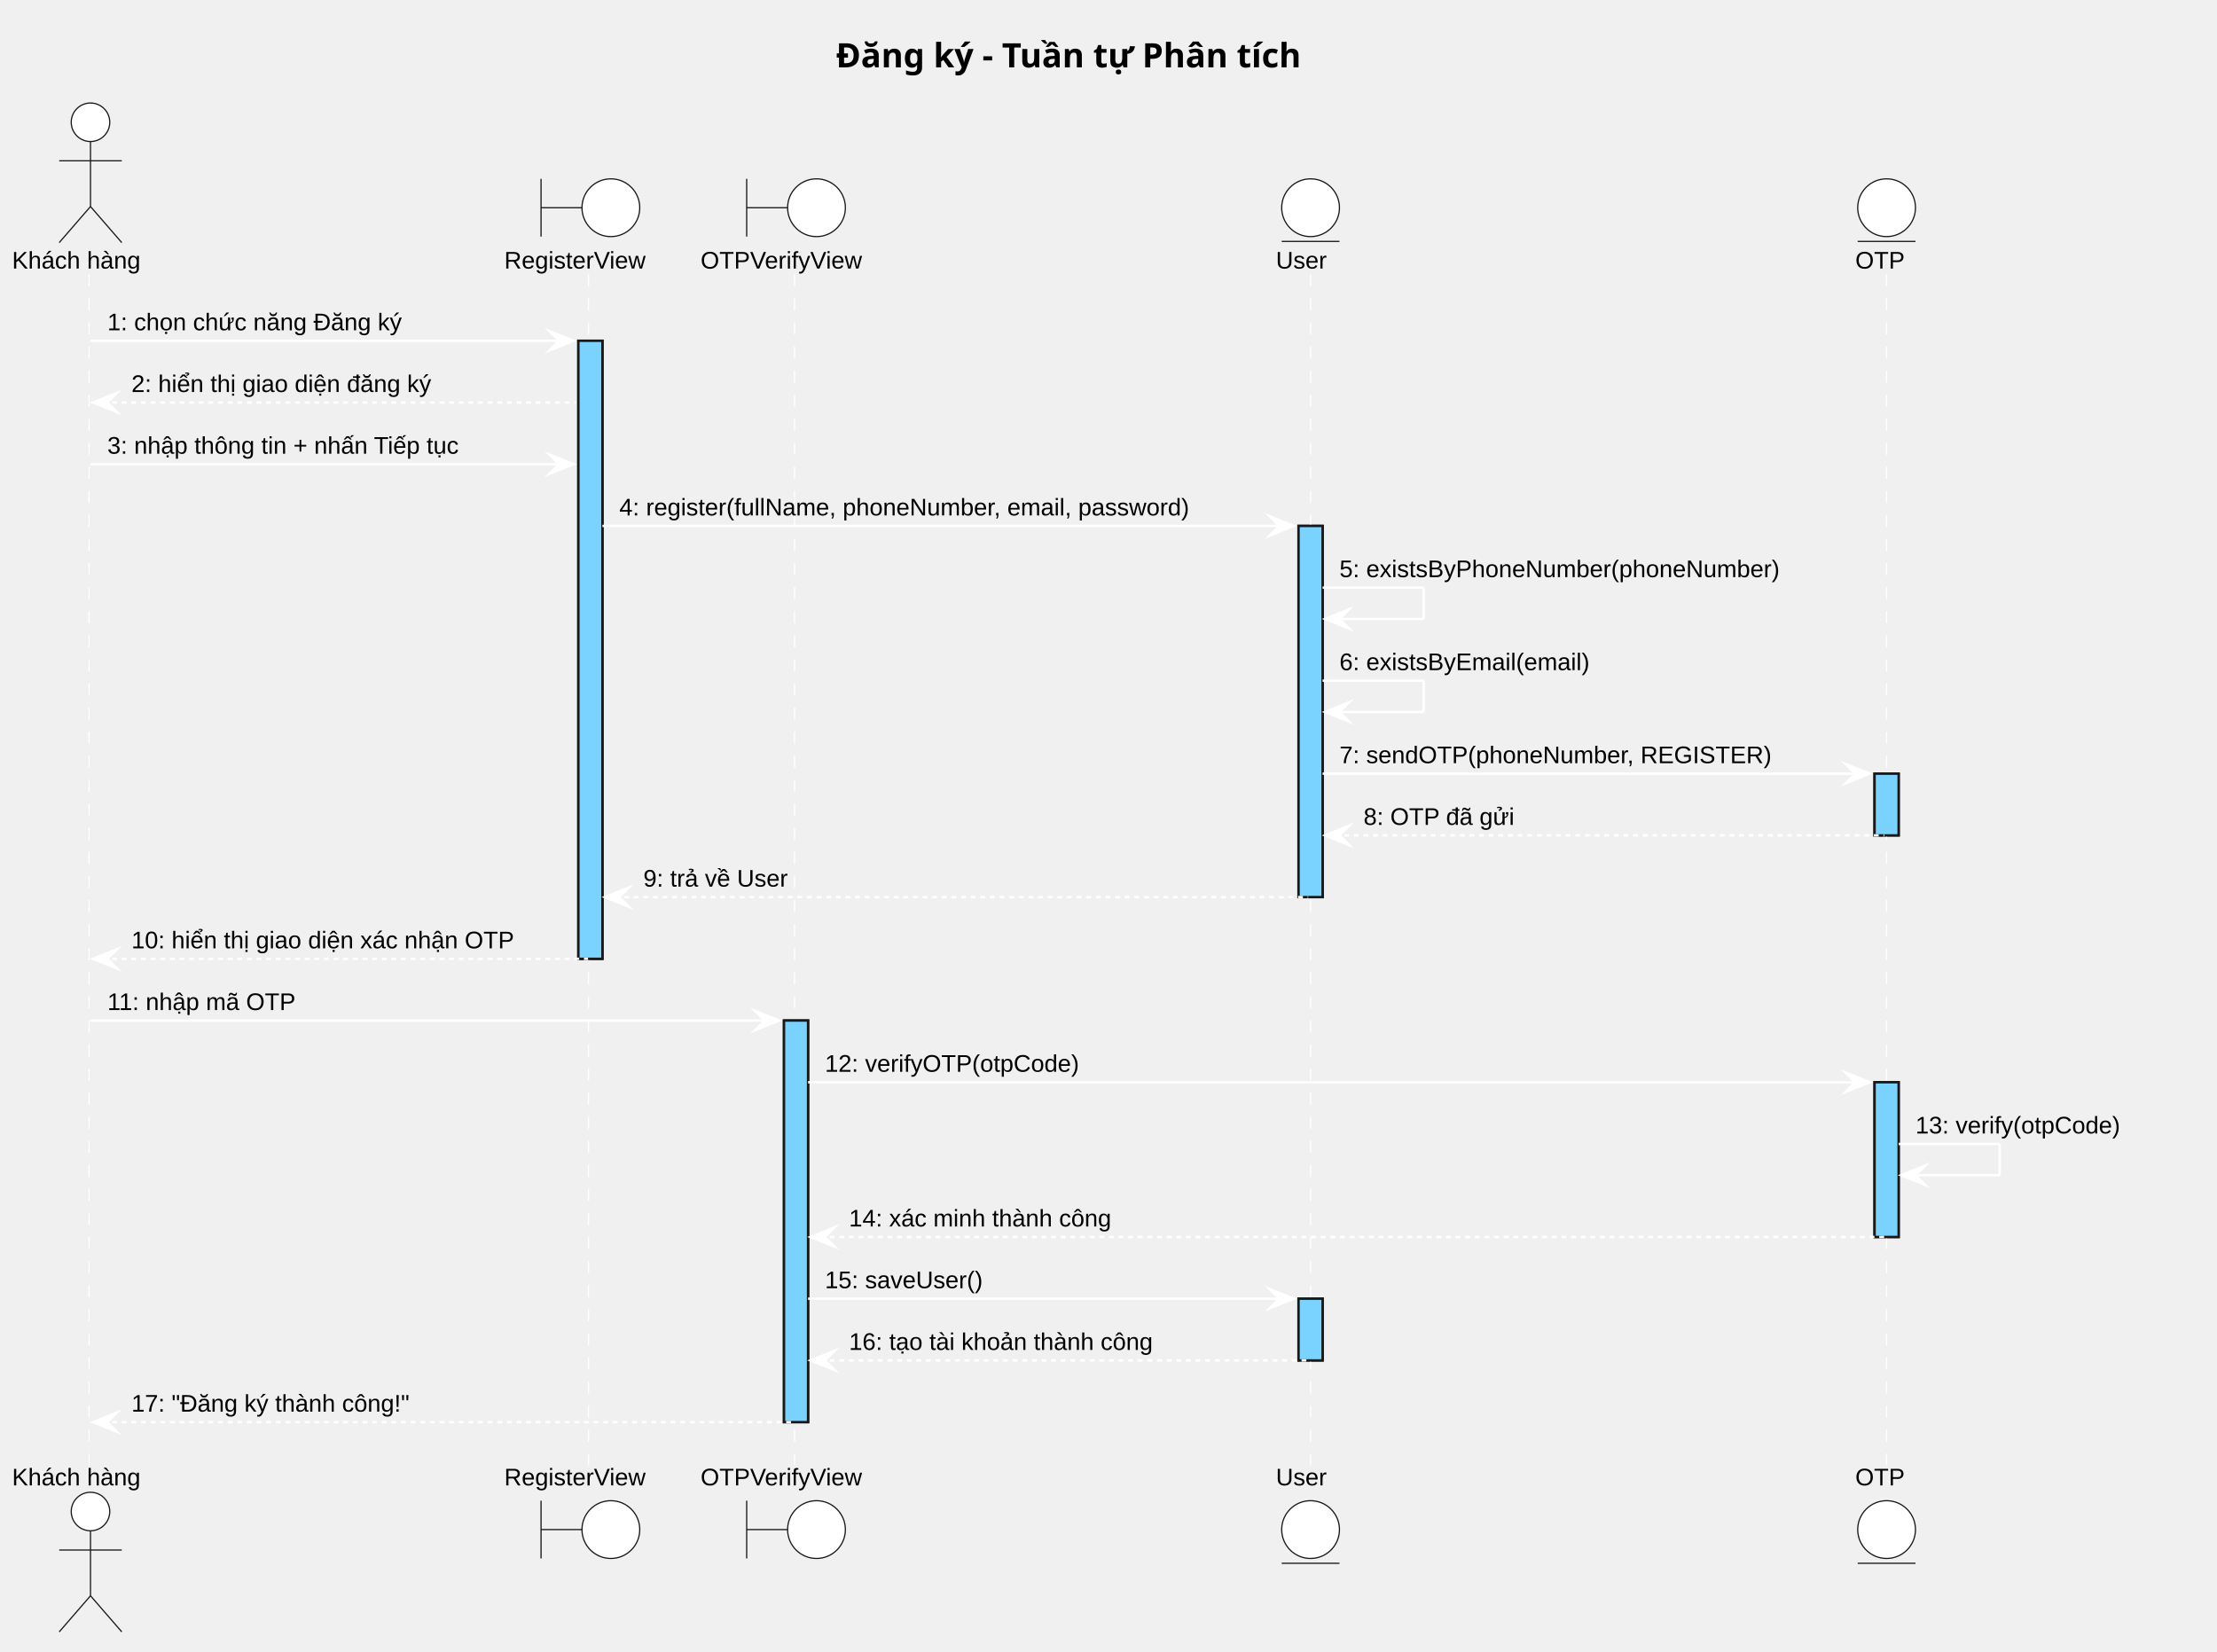
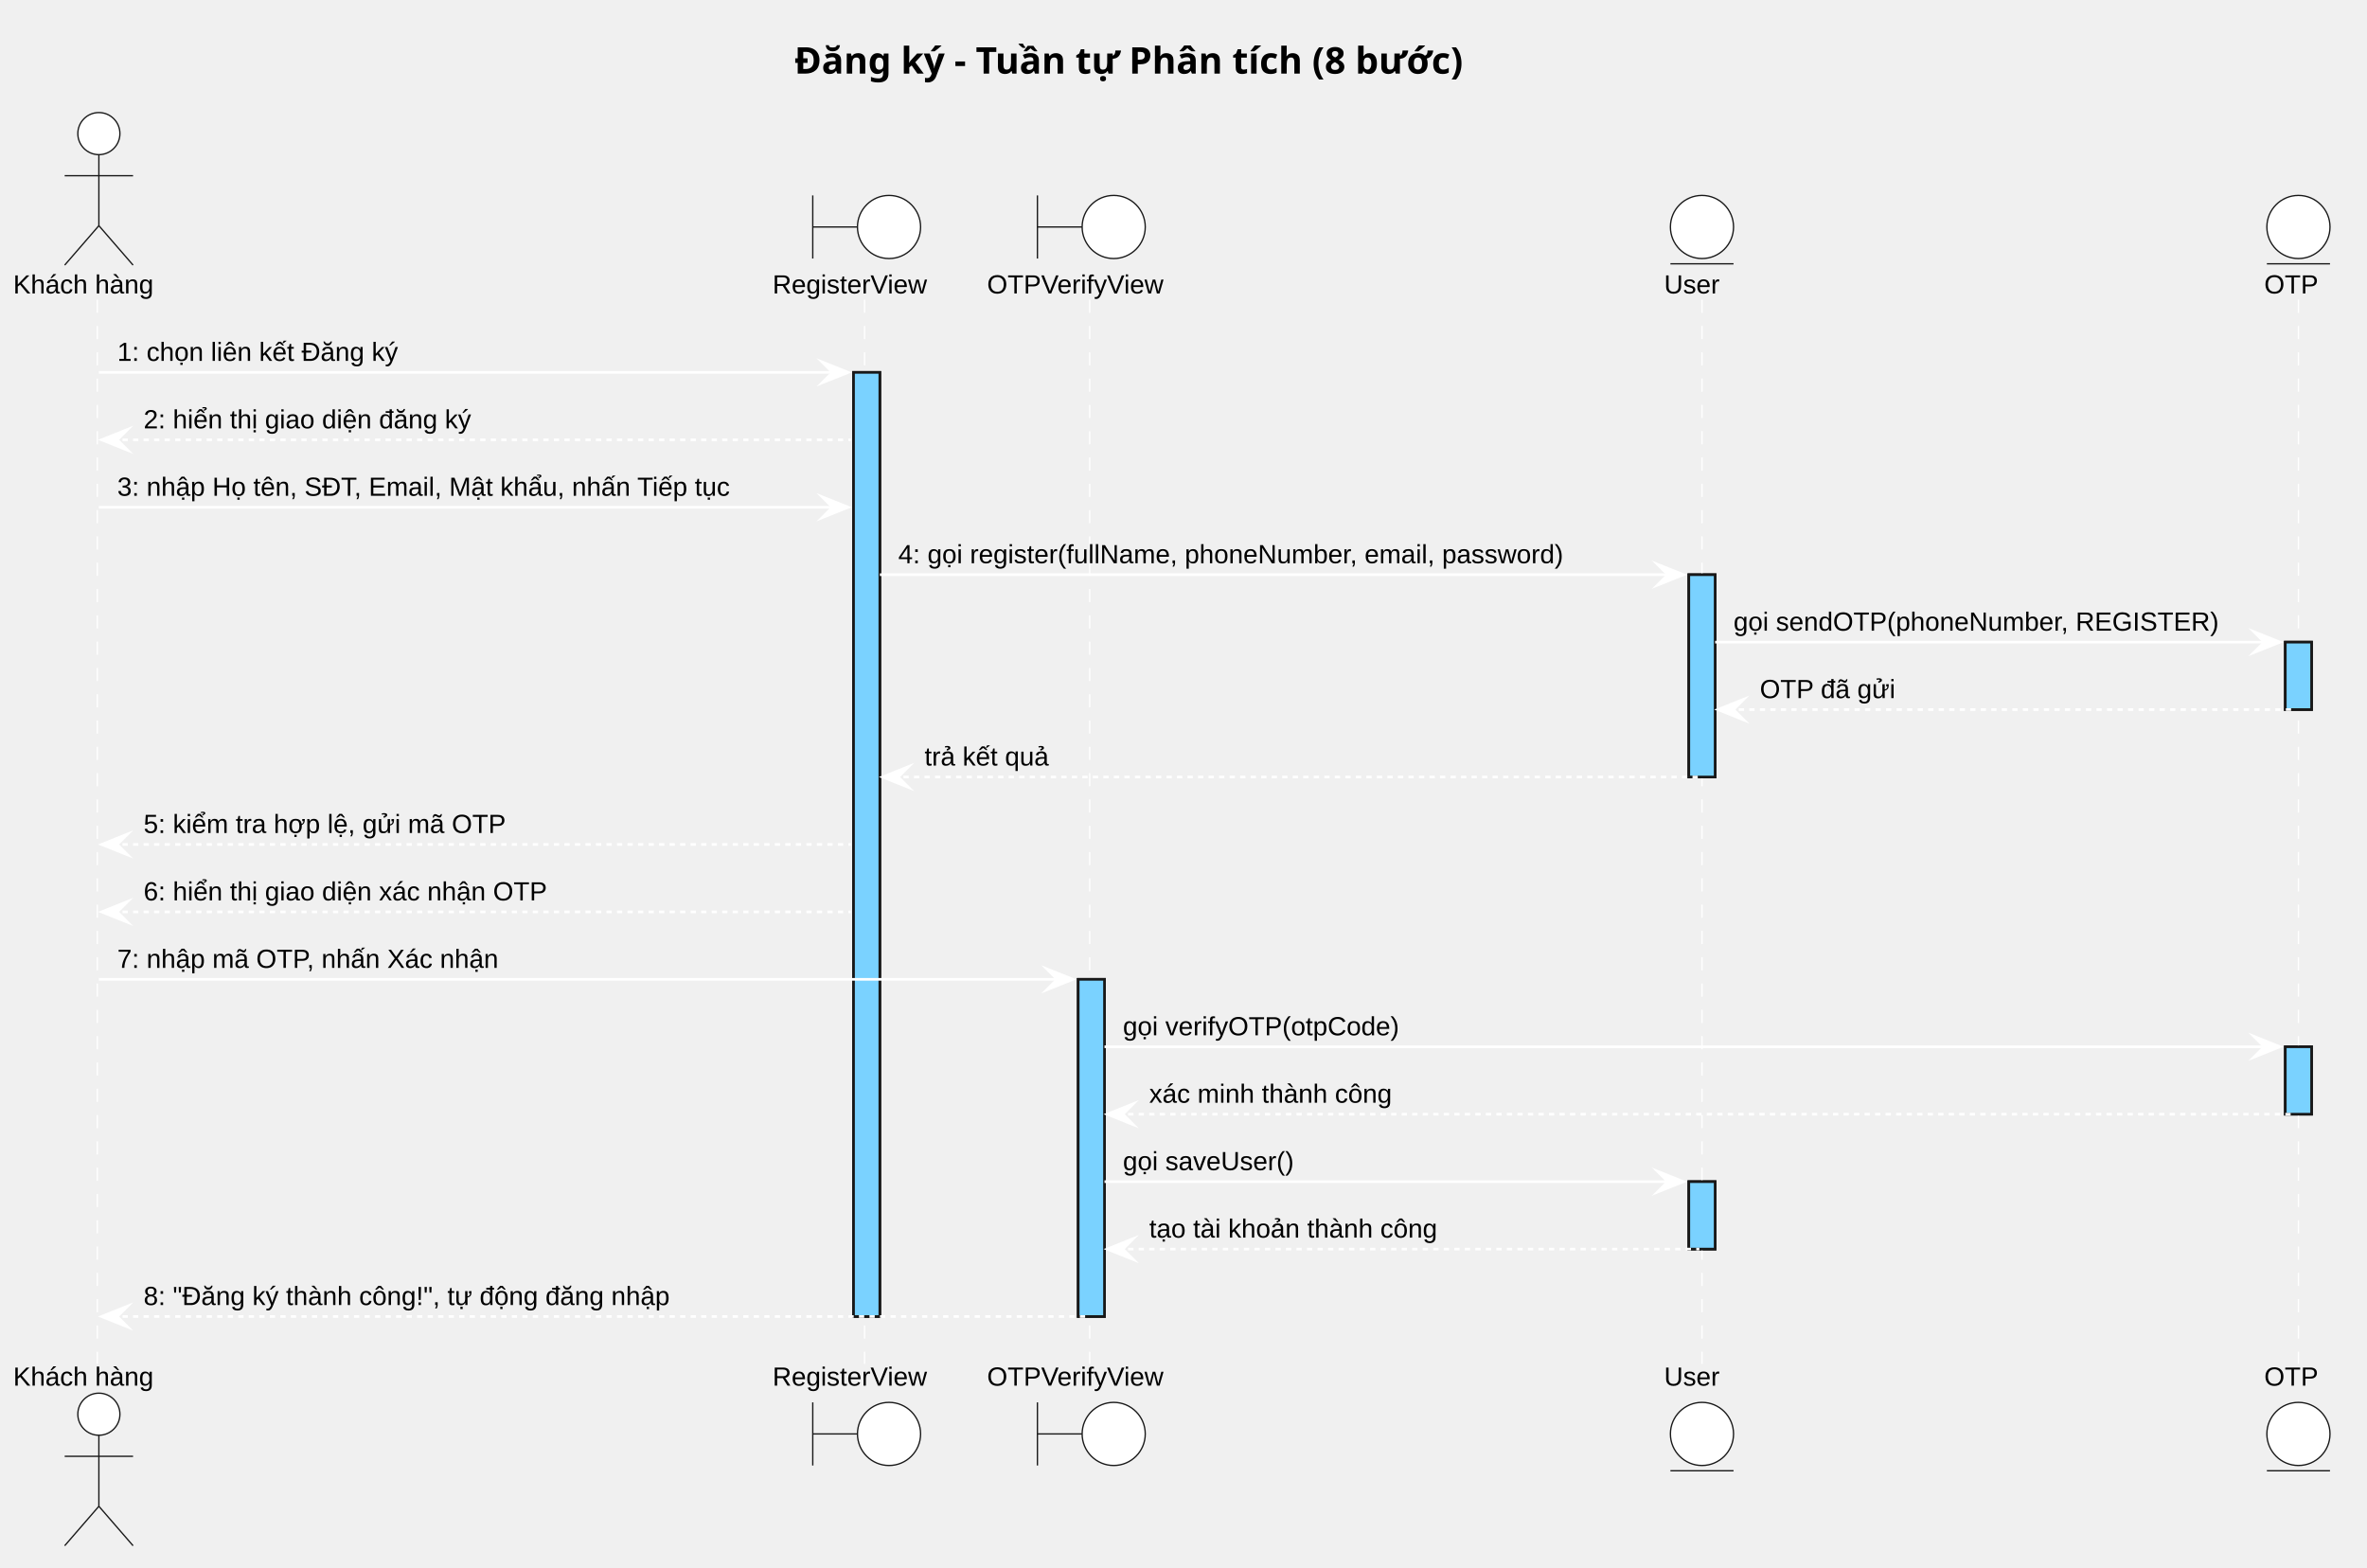
- <svg xmlns="http://www.w3.org/2000/svg" contentStyleType="text/css" data-diagram-type="SEQUENCE" height="686px" preserveAspectRatio="none" style="width:921px;height:686px;background:#FFFFFF;" version="1.1" viewBox="0 0 921 686" width="921px" zoomAndPan="magnify">
+ <svg xmlns="http://www.w3.org/2000/svg" contentStyleType="text/css" data-diagram-type="SEQUENCE" height="596px" preserveAspectRatio="none" style="width:900px;height:596px;background:#FFFFFF;" version="1.1" viewBox="0 0 900 596" width="900px" zoomAndPan="magnify">
  <defs />
  <g>
    <g class="title" data-source-line="22">
-       <text fill="#000000" font-family="sans-serif" font-size="14" font-weight="700" lengthAdjust="spacing" textLength="219.645" x="347.278" y="27.995">Đăng ký - Tuần tự Phân tích</text>
+       <text fill="#000000" font-family="sans-serif" font-size="14" font-weight="700" lengthAdjust="spacing" textLength="289.837" x="302.047" y="27.995">Đăng ký - Tuần tự Phân tích (8 bước)</text>
    </g>
    <g>
-       <rect fill="#7AD2FF" height="256.766" style="stroke:#181818;stroke-width:1;" width="10" x="240.267" y="141.578" />
+       <rect fill="#7AD2FF" height="358.969" style="stroke:#181818;stroke-width:1;" width="10" x="324.534" y="141.578" />
    </g>
    <g>
-       <rect fill="#7AD2FF" height="166.844" style="stroke:#181818;stroke-width:1;" width="10" x="325.693" y="423.984" />
+       <rect fill="#7AD2FF" height="128.203" style="stroke:#181818;stroke-width:1;" width="10" x="409.96" y="372.344" />
    </g>
    <g>
-       <rect fill="#7AD2FF" height="154.203" style="stroke:#181818;stroke-width:1;" width="10" x="539.447" y="218.5" />
+       <rect fill="#7AD2FF" height="76.922" style="stroke:#181818;stroke-width:1;" width="10" x="642.138" y="218.5" />
    </g>
    <g>
-       <rect fill="#7AD2FF" height="25.641" style="stroke:#181818;stroke-width:1;" width="10" x="539.447" y="539.547" />
+       <rect fill="#7AD2FF" height="25.641" style="stroke:#181818;stroke-width:1;" width="10" x="642.138" y="449.266" />
    </g>
    <g>
-       <rect fill="#7AD2FF" height="25.641" style="stroke:#181818;stroke-width:1;" width="10" x="778.74" y="321.422" />
+       <rect fill="#7AD2FF" height="25.641" style="stroke:#181818;stroke-width:1;" width="10" x="868.931" y="244.141" />
    </g>
    <g>
-       <rect fill="#7AD2FF" height="64.281" style="stroke:#181818;stroke-width:1;" width="10" x="778.74" y="449.625" />
+       <rect fill="#7AD2FF" height="25.641" style="stroke:#181818;stroke-width:1;" width="10" x="868.931" y="397.984" />
    </g>
-     <g class="participant-lifeline" data-entity-uid="part1" data-qualified-name="KH" data-source-line="24" id="part1-lifeline">
+     <g class="participant-lifeline" data-entity-uid="part1" data-qualified-name="Actor" data-source-line="24" id="part1-lifeline">
      <g>
-         <rect fill="#000000" fill-opacity="0" height="494.891" width="8" x="33.595" y="113.938" />
-         <line style="stroke:#FFFFFF;stroke-width:0.5;stroke-dasharray:5,5;" x1="37" x2="37" y1="113.938" y2="608.828" />
+         <rect fill="#000000" fill-opacity="0" height="404.609" width="8" x="33.595" y="113.938" />
+         <line style="stroke:#FFFFFF;stroke-width:0.5;stroke-dasharray:5,5;" x1="37" x2="37" y1="113.938" y2="518.547" />
      </g>
    </g>
    <g class="participant-lifeline" data-entity-uid="part2" data-qualified-name="B1" data-source-line="25" id="part2-lifeline">
      <g>
-         <rect fill="#000000" fill-opacity="0" height="494.891" width="8" x="241.267" y="113.938" />
-         <line style="stroke:#FFFFFF;stroke-width:0.5;stroke-dasharray:5,5;" x1="244.481" x2="244.481" y1="113.938" y2="608.828" />
+         <rect fill="#000000" fill-opacity="0" height="404.609" width="8" x="325.534" y="113.938" />
+         <line style="stroke:#FFFFFF;stroke-width:0.5;stroke-dasharray:5,5;" x1="328.748" x2="328.748" y1="113.938" y2="518.547" />
      </g>
    </g>
    <g class="participant-lifeline" data-entity-uid="part3" data-qualified-name="B2" data-source-line="26" id="part3-lifeline">
      <g>
-         <rect fill="#000000" fill-opacity="0" height="494.891" width="8" x="326.693" y="113.938" />
-         <line style="stroke:#FFFFFF;stroke-width:0.5;stroke-dasharray:5,5;" x1="330.052" x2="330.052" y1="113.938" y2="608.828" />
+         <rect fill="#000000" fill-opacity="0" height="404.609" width="8" x="410.96" y="113.938" />
+         <line style="stroke:#FFFFFF;stroke-width:0.5;stroke-dasharray:5,5;" x1="414.32" x2="414.32" y1="113.938" y2="518.547" />
      </g>
    </g>
    <g class="participant-lifeline" data-entity-uid="part4" data-qualified-name="E1" data-source-line="27" id="part4-lifeline">
      <g>
-         <rect fill="#000000" fill-opacity="0" height="494.891" width="8" x="540.447" y="113.938" />
-         <line style="stroke:#FFFFFF;stroke-width:0.5;stroke-dasharray:5,5;" x1="544.447" x2="544.447" y1="113.938" y2="608.828" />
+         <rect fill="#000000" fill-opacity="0" height="404.609" width="8" x="643.138" y="113.938" />
+         <line style="stroke:#FFFFFF;stroke-width:0.5;stroke-dasharray:5,5;" x1="647.138" x2="647.138" y1="113.938" y2="518.547" />
      </g>
    </g>
    <g class="participant-lifeline" data-entity-uid="part5" data-qualified-name="E2" data-source-line="28" id="part5-lifeline">
      <g>
-         <rect fill="#000000" fill-opacity="0" height="494.891" width="8" x="779.74" y="113.938" />
-         <line style="stroke:#FFFFFF;stroke-width:0.5;stroke-dasharray:5,5;" x1="783.74" x2="783.74" y1="113.938" y2="608.828" />
+         <rect fill="#000000" fill-opacity="0" height="404.609" width="8" x="869.931" y="113.938" />
+         <line style="stroke:#FFFFFF;stroke-width:0.5;stroke-dasharray:5,5;" x1="873.931" x2="873.931" y1="113.938" y2="518.547" />
      </g>
    </g>
-     <g class="participant participant-head" data-entity-uid="part1" data-qualified-name="KH" data-source-line="24" id="part1-head">
+     <g class="participant participant-head" data-entity-uid="part1" data-qualified-name="Actor" data-source-line="24" id="part1-head">
      <text fill="#000000" font-family="Arial" font-size="10" lengthAdjust="spacing" textLength="59.19" x="5" y="111.579">Khách hàng</text>
      <ellipse cx="37.595" cy="50.797" fill="#FFFFFF" rx="8" ry="8" style="stroke:#181818;stroke-width:0.5;" />
      <path d="M37.595,58.797 L37.595,85.797 M24.595,66.797 L50.595,66.797 M37.595,85.797 L24.595,100.797 M37.595,85.797 L50.595,100.797" fill="none" style="stroke:#181818;stroke-width:0.5;" />
    </g>
-     <g class="participant participant-tail" data-entity-uid="part1" data-qualified-name="KH" data-source-line="24" id="part1-tail">
-       <text fill="#000000" font-family="Arial" font-size="10" lengthAdjust="spacing" textLength="59.19" x="5" y="617.11">Khách hàng</text>
-       <ellipse cx="37.595" cy="627.969" fill="#FFFFFF" rx="8" ry="8" style="stroke:#181818;stroke-width:0.5;" />
-       <path d="M37.595,635.969 L37.595,662.969 M24.595,643.969 L50.595,643.969 M37.595,662.969 L24.595,677.969 M37.595,662.969 L50.595,677.969" fill="none" style="stroke:#181818;stroke-width:0.5;" />
+     <g class="participant participant-tail" data-entity-uid="part1" data-qualified-name="Actor" data-source-line="24" id="part1-tail">
+       <text fill="#000000" font-family="Arial" font-size="10" lengthAdjust="spacing" textLength="59.19" x="5" y="526.829">Khách hàng</text>
+       <ellipse cx="37.595" cy="537.688" fill="#FFFFFF" rx="8" ry="8" style="stroke:#181818;stroke-width:0.5;" />
+       <path d="M37.595,545.688 L37.595,572.688 M24.595,553.688 L50.595,553.688 M37.595,572.688 L24.595,587.688 M37.595,572.688 L50.595,587.688" fill="none" style="stroke:#181818;stroke-width:0.5;" />
    </g>
    <g class="participant participant-head" data-entity-uid="part2" data-qualified-name="B1" data-source-line="25" id="part2-head">
-       <text fill="#000000" font-family="Arial" font-size="10" lengthAdjust="spacing" textLength="65.571" x="209.481" y="111.579">RegisterView</text>
-       <path d="M224.767,74.297 L224.767,98.297 M224.767,86.297 L241.767,86.297" fill="none" style="stroke:#181818;stroke-width:0.5;" />
-       <ellipse cx="253.767" cy="86.297" fill="#FFFFFF" rx="12" ry="12" style="stroke:#181818;stroke-width:0.5;" />
+       <text fill="#000000" font-family="Arial" font-size="10" lengthAdjust="spacing" textLength="65.571" x="293.748" y="111.579">RegisterView</text>
+       <path d="M309.034,74.297 L309.034,98.297 M309.034,86.297 L326.034,86.297" fill="none" style="stroke:#181818;stroke-width:0.5;" />
+       <ellipse cx="338.034" cy="86.297" fill="#FFFFFF" rx="12" ry="12" style="stroke:#181818;stroke-width:0.5;" />
    </g>
    <g class="participant participant-tail" data-entity-uid="part2" data-qualified-name="B1" data-source-line="25" id="part2-tail">
-       <text fill="#000000" font-family="Arial" font-size="10" lengthAdjust="spacing" textLength="65.571" x="209.481" y="617.11">RegisterView</text>
-       <path d="M224.767,623.469 L224.767,647.469 M224.767,635.469 L241.767,635.469" fill="none" style="stroke:#181818;stroke-width:0.5;" />
-       <ellipse cx="253.767" cy="635.469" fill="#FFFFFF" rx="12" ry="12" style="stroke:#181818;stroke-width:0.5;" />
+       <text fill="#000000" font-family="Arial" font-size="10" lengthAdjust="spacing" textLength="65.571" x="293.748" y="526.829">RegisterView</text>
+       <path d="M309.034,533.188 L309.034,557.188 M309.034,545.188 L326.034,545.188" fill="none" style="stroke:#181818;stroke-width:0.5;" />
+       <ellipse cx="338.034" cy="545.188" fill="#FFFFFF" rx="12" ry="12" style="stroke:#181818;stroke-width:0.5;" />
    </g>
    <g class="participant participant-head" data-entity-uid="part3" data-qualified-name="B2" data-source-line="26" id="part3-head">
-       <text fill="#000000" font-family="Arial" font-size="10" lengthAdjust="spacing" textLength="73.281" x="291.052" y="111.579">OTPVerifyView</text>
-       <path d="M310.193,74.297 L310.193,98.297 M310.193,86.297 L327.193,86.297" fill="none" style="stroke:#181818;stroke-width:0.5;" />
-       <ellipse cx="339.193" cy="86.297" fill="#FFFFFF" rx="12" ry="12" style="stroke:#181818;stroke-width:0.5;" />
+       <text fill="#000000" font-family="Arial" font-size="10" lengthAdjust="spacing" textLength="73.281" x="375.32" y="111.579">OTPVerifyView</text>
+       <path d="M394.46,74.297 L394.46,98.297 M394.46,86.297 L411.46,86.297" fill="none" style="stroke:#181818;stroke-width:0.5;" />
+       <ellipse cx="423.46" cy="86.297" fill="#FFFFFF" rx="12" ry="12" style="stroke:#181818;stroke-width:0.5;" />
    </g>
    <g class="participant participant-tail" data-entity-uid="part3" data-qualified-name="B2" data-source-line="26" id="part3-tail">
-       <text fill="#000000" font-family="Arial" font-size="10" lengthAdjust="spacing" textLength="73.281" x="291.052" y="617.11">OTPVerifyView</text>
-       <path d="M310.193,623.469 L310.193,647.469 M310.193,635.469 L327.193,635.469" fill="none" style="stroke:#181818;stroke-width:0.5;" />
-       <ellipse cx="339.193" cy="635.469" fill="#FFFFFF" rx="12" ry="12" style="stroke:#181818;stroke-width:0.5;" />
+       <text fill="#000000" font-family="Arial" font-size="10" lengthAdjust="spacing" textLength="73.281" x="375.32" y="526.829">OTPVerifyView</text>
+       <path d="M394.46,533.188 L394.46,557.188 M394.46,545.188 L411.46,545.188" fill="none" style="stroke:#181818;stroke-width:0.5;" />
+       <ellipse cx="423.46" cy="545.188" fill="#FFFFFF" rx="12" ry="12" style="stroke:#181818;stroke-width:0.5;" />
    </g>
    <g class="participant participant-head" data-entity-uid="part4" data-qualified-name="E1" data-source-line="27" id="part4-head">
-       <text fill="#000000" font-family="Arial" font-size="10" lengthAdjust="spacing" textLength="22.793" x="530.051" y="111.579">User</text>
-       <ellipse cx="544.447" cy="86.297" fill="#FFFFFF" rx="12" ry="12" style="stroke:#181818;stroke-width:0.5;" />
-       <line style="stroke:#181818;stroke-width:0.5;" x1="532.447" x2="556.447" y1="100.297" y2="100.297" />
+       <text fill="#000000" font-family="Arial" font-size="10" lengthAdjust="spacing" textLength="22.793" x="632.741" y="111.579">User</text>
+       <ellipse cx="647.138" cy="86.297" fill="#FFFFFF" rx="12" ry="12" style="stroke:#181818;stroke-width:0.5;" />
+       <line style="stroke:#181818;stroke-width:0.5;" x1="635.138" x2="659.138" y1="100.297" y2="100.297" />
    </g>
    <g class="participant participant-tail" data-entity-uid="part4" data-qualified-name="E1" data-source-line="27" id="part4-tail">
-       <text fill="#000000" font-family="Arial" font-size="10" lengthAdjust="spacing" textLength="22.793" x="530.051" y="617.11">User</text>
-       <ellipse cx="544.447" cy="635.469" fill="#FFFFFF" rx="12" ry="12" style="stroke:#181818;stroke-width:0.5;" />
-       <line style="stroke:#181818;stroke-width:0.5;" x1="532.447" x2="556.447" y1="649.469" y2="649.469" />
+       <text fill="#000000" font-family="Arial" font-size="10" lengthAdjust="spacing" textLength="22.793" x="632.741" y="526.829">User</text>
+       <ellipse cx="647.138" cy="545.188" fill="#FFFFFF" rx="12" ry="12" style="stroke:#181818;stroke-width:0.5;" />
+       <line style="stroke:#181818;stroke-width:0.5;" x1="635.138" x2="659.138" y1="559.188" y2="559.188" />
    </g>
    <g class="participant participant-head" data-entity-uid="part5" data-qualified-name="E2" data-source-line="28" id="part5-head">
-       <text fill="#000000" font-family="Arial" font-size="10" lengthAdjust="spacing" textLength="20.01" x="770.735" y="111.579">OTP</text>
-       <ellipse cx="783.74" cy="86.297" fill="#FFFFFF" rx="12" ry="12" style="stroke:#181818;stroke-width:0.5;" />
-       <line style="stroke:#181818;stroke-width:0.5;" x1="771.74" x2="795.74" y1="100.297" y2="100.297" />
+       <text fill="#000000" font-family="Arial" font-size="10" lengthAdjust="spacing" textLength="20.01" x="860.926" y="111.579">OTP</text>
+       <ellipse cx="873.931" cy="86.297" fill="#FFFFFF" rx="12" ry="12" style="stroke:#181818;stroke-width:0.5;" />
+       <line style="stroke:#181818;stroke-width:0.5;" x1="861.931" x2="885.931" y1="100.297" y2="100.297" />
    </g>
    <g class="participant participant-tail" data-entity-uid="part5" data-qualified-name="E2" data-source-line="28" id="part5-tail">
-       <text fill="#000000" font-family="Arial" font-size="10" lengthAdjust="spacing" textLength="20.01" x="770.735" y="617.11">OTP</text>
-       <ellipse cx="783.74" cy="635.469" fill="#FFFFFF" rx="12" ry="12" style="stroke:#181818;stroke-width:0.5;" />
-       <line style="stroke:#181818;stroke-width:0.5;" x1="771.74" x2="795.74" y1="649.469" y2="649.469" />
+       <text fill="#000000" font-family="Arial" font-size="10" lengthAdjust="spacing" textLength="20.01" x="860.926" y="526.829">OTP</text>
+       <ellipse cx="873.931" cy="545.188" fill="#FFFFFF" rx="12" ry="12" style="stroke:#181818;stroke-width:0.5;" />
+       <line style="stroke:#181818;stroke-width:0.5;" x1="861.931" x2="885.931" y1="559.188" y2="559.188" />
    </g>
    <g>
-       <rect fill="#7AD2FF" height="256.766" style="stroke:#181818;stroke-width:1;" width="10" x="240.267" y="141.578" />
+       <rect fill="#7AD2FF" height="358.969" style="stroke:#181818;stroke-width:1;" width="10" x="324.534" y="141.578" />
    </g>
    <g>
-       <rect fill="#7AD2FF" height="166.844" style="stroke:#181818;stroke-width:1;" width="10" x="325.693" y="423.984" />
+       <rect fill="#7AD2FF" height="128.203" style="stroke:#181818;stroke-width:1;" width="10" x="409.96" y="372.344" />
    </g>
    <g>
-       <rect fill="#7AD2FF" height="154.203" style="stroke:#181818;stroke-width:1;" width="10" x="539.447" y="218.5" />
+       <rect fill="#7AD2FF" height="76.922" style="stroke:#181818;stroke-width:1;" width="10" x="642.138" y="218.5" />
    </g>
    <g>
-       <rect fill="#7AD2FF" height="25.641" style="stroke:#181818;stroke-width:1;" width="10" x="539.447" y="539.547" />
+       <rect fill="#7AD2FF" height="25.641" style="stroke:#181818;stroke-width:1;" width="10" x="642.138" y="449.266" />
    </g>
    <g>
-       <rect fill="#7AD2FF" height="25.641" style="stroke:#181818;stroke-width:1;" width="10" x="778.74" y="321.422" />
+       <rect fill="#7AD2FF" height="25.641" style="stroke:#181818;stroke-width:1;" width="10" x="868.931" y="244.141" />
    </g>
    <g>
-       <rect fill="#7AD2FF" height="64.281" style="stroke:#181818;stroke-width:1;" width="10" x="778.74" y="449.625" />
+       <rect fill="#7AD2FF" height="25.641" style="stroke:#181818;stroke-width:1;" width="10" x="868.931" y="397.984" />
    </g>
    <g class="message" data-entity-1="part1" data-entity-2="part2" data-source-line="30" id="msg1">
-       <polygon fill="#FFFFFF" points="228.267,137.578,238.267,141.578,228.267,145.578,232.267,141.578" style="stroke:#FFFFFF;stroke-width:1;stroke-linejoin:miter;stroke-miterlimit:10;" />
-       <line style="stroke:#FFFFFF;stroke-width:1;" x1="37.595" x2="234.267" y1="141.578" y2="141.578" />
-       <text fill="#000000" font-family="Arial" font-size="10" lengthAdjust="spacing" textLength="137.012" x="44.595" y="137.22">1: chọn chức năng Đăng ký</text>
+       <polygon fill="#FFFFFF" points="312.534,137.578,322.534,141.578,312.534,145.578,316.534,141.578" style="stroke:#FFFFFF;stroke-width:1;stroke-linejoin:miter;stroke-miterlimit:10;" />
+       <line style="stroke:#FFFFFF;stroke-width:1;" x1="37.595" x2="318.534" y1="141.578" y2="141.578" />
+       <text fill="#000000" font-family="Arial" font-size="10" lengthAdjust="spacing" textLength="122.1" x="44.595" y="137.22">1: chọn liên kết Đăng ký</text>
    </g>
    <g class="message" data-entity-1="part2" data-entity-2="part1" data-source-line="32" id="msg2">
      <polygon fill="#FFFFFF" points="48.595,163.219,38.595,167.219,48.595,171.219,44.595,167.219" style="stroke:#FFFFFF;stroke-width:1;stroke-linejoin:miter;stroke-miterlimit:10;" />
-       <line style="stroke:#FFFFFF;stroke-width:1;stroke-dasharray:2,2;" x1="42.595" x2="239.267" y1="167.219" y2="167.219" />
+       <line style="stroke:#FFFFFF;stroke-width:1;stroke-dasharray:2,2;" x1="42.595" x2="323.534" y1="167.219" y2="167.219" />
      <text fill="#000000" font-family="Arial" font-size="10" lengthAdjust="spacing" textLength="143.306" x="54.595" y="162.86">2: hiển thị giao diện đăng ký</text>
    </g>
    <g class="message" data-entity-1="part1" data-entity-2="part2" data-source-line="33" id="msg3">
-       <polygon fill="#FFFFFF" points="228.267,188.859,238.267,192.859,228.267,196.859,232.267,192.859" style="stroke:#FFFFFF;stroke-width:1;stroke-linejoin:miter;stroke-miterlimit:10;" />
-       <line style="stroke:#FFFFFF;stroke-width:1;" x1="37.595" x2="234.267" y1="192.859" y2="192.859" />
-       <text fill="#000000" font-family="Arial" font-size="10" lengthAdjust="spacing" textLength="169.898" x="44.595" y="188.501">3: nhập thông tin + nhấn Tiếp tục</text>
+       <polygon fill="#FFFFFF" points="312.534,188.859,322.534,192.859,312.534,196.859,316.534,192.859" style="stroke:#FFFFFF;stroke-width:1;stroke-linejoin:miter;stroke-miterlimit:10;" />
+       <line style="stroke:#FFFFFF;stroke-width:1;" x1="37.595" x2="318.534" y1="192.859" y2="192.859" />
+       <text fill="#000000" font-family="Arial" font-size="10" lengthAdjust="spacing" textLength="262.94" x="44.595" y="188.501">3: nhập Họ tên, SĐT, Email, Mật khẩu, nhấn Tiếp tục</text>
    </g>
    <g class="message" data-entity-1="part2" data-entity-2="part4" data-source-line="34" id="msg4">
-       <polygon fill="#FFFFFF" points="527.447,214.5,537.447,218.5,527.447,222.5,531.447,218.5" style="stroke:#FFFFFF;stroke-width:1;stroke-linejoin:miter;stroke-miterlimit:10;" />
-       <line style="stroke:#FFFFFF;stroke-width:1;" x1="250.267" x2="533.447" y1="218.5" y2="218.5" />
-       <text fill="#000000" font-family="Arial" font-size="10" lengthAdjust="spacing" textLength="270.181" x="257.267" y="214.142">4: register(fullName, phoneNumber, email, password)</text>
+       <polygon fill="#FFFFFF" points="630.138,214.5,640.138,218.5,630.138,222.5,634.138,218.5" style="stroke:#FFFFFF;stroke-width:1;stroke-linejoin:miter;stroke-miterlimit:10;" />
+       <line style="stroke:#FFFFFF;stroke-width:1;" x1="334.534" x2="636.138" y1="218.5" y2="218.5" />
+       <text fill="#000000" font-family="Arial" font-size="10" lengthAdjust="spacing" textLength="288.603" x="341.534" y="214.142">4: gọi register(fullName, phoneNumber, email, password)</text>
    </g>
-     <g class="message" data-entity-1="part4" data-entity-2="part4" data-source-line="36" id="msg5">
-       <line style="stroke:#FFFFFF;stroke-width:1;" x1="549.447" x2="591.447" y1="244.141" y2="244.141" />
-       <line style="stroke:#FFFFFF;stroke-width:1;" x1="591.447" x2="591.447" y1="244.141" y2="257.141" />
-       <line style="stroke:#FFFFFF;stroke-width:1;" x1="550.447" x2="591.447" y1="257.141" y2="257.141" />
-       <polygon fill="#FFFFFF" points="560.447,253.141,550.447,257.141,560.447,261.141,556.447,257.141" style="stroke:#FFFFFF;stroke-width:1;stroke-linejoin:miter;stroke-miterlimit:10;" />
-       <text fill="#000000" font-family="Arial" font-size="10" lengthAdjust="spacing" textLength="205.293" x="556.447" y="239.782">5: existsByPhoneNumber(phoneNumber)</text>
+     <g class="message" data-entity-1="part4" data-entity-2="part5" data-source-line="36" id="msg5">
+       <polygon fill="#FFFFFF" points="856.931,240.141,866.931,244.141,856.931,248.141,860.931,244.141" style="stroke:#FFFFFF;stroke-width:1;stroke-linejoin:miter;stroke-miterlimit:10;" />
+       <line style="stroke:#FFFFFF;stroke-width:1;" x1="652.138" x2="862.931" y1="244.141" y2="244.141" />
+       <text fill="#000000" font-family="Arial" font-size="10" lengthAdjust="spacing" textLength="197.793" x="659.138" y="239.782">gọi sendOTP(phoneNumber, REGISTER)</text>
    </g>
-     <g class="message" data-entity-1="part4" data-entity-2="part4" data-source-line="37" id="msg6">
-       <line style="stroke:#FFFFFF;stroke-width:1;" x1="549.447" x2="591.447" y1="282.781" y2="282.781" />
-       <line style="stroke:#FFFFFF;stroke-width:1;" x1="591.447" x2="591.447" y1="282.781" y2="295.781" />
-       <line style="stroke:#FFFFFF;stroke-width:1;" x1="550.447" x2="591.447" y1="295.781" y2="295.781" />
-       <polygon fill="#FFFFFF" points="560.447,291.781,550.447,295.781,560.447,299.781,556.447,295.781" style="stroke:#FFFFFF;stroke-width:1;stroke-linejoin:miter;stroke-miterlimit:10;" />
-       <text fill="#000000" font-family="Arial" font-size="10" lengthAdjust="spacing" textLength="118.003" x="556.447" y="278.423">6: existsByEmail(email)</text>
+     <g class="message" data-entity-1="part5" data-entity-2="part4" data-source-line="38" id="msg6">
+       <polygon fill="#FFFFFF" points="663.138,265.781,653.138,269.781,663.138,273.781,659.138,269.781" style="stroke:#FFFFFF;stroke-width:1;stroke-linejoin:miter;stroke-miterlimit:10;" />
+       <line style="stroke:#FFFFFF;stroke-width:1;stroke-dasharray:2,2;" x1="657.138" x2="872.931" y1="269.781" y2="269.781" />
+       <text fill="#000000" font-family="Arial" font-size="10" lengthAdjust="spacing" textLength="54.307" x="669.138" y="265.423">OTP đã gửi</text>
    </g>
-     <g class="message" data-entity-1="part4" data-entity-2="part5" data-source-line="38" id="msg7">
-       <polygon fill="#FFFFFF" points="766.74,317.422,776.74,321.422,766.74,325.422,770.74,321.422" style="stroke:#FFFFFF;stroke-width:1;stroke-linejoin:miter;stroke-miterlimit:10;" />
-       <line style="stroke:#FFFFFF;stroke-width:1;" x1="549.447" x2="772.74" y1="321.422" y2="321.422" />
-       <text fill="#000000" font-family="Arial" font-size="10" lengthAdjust="spacing" textLength="192.28" x="556.447" y="317.063">7: sendOTP(phoneNumber, REGISTER)</text>
+     <g class="message" data-entity-1="part4" data-entity-2="part2" data-source-line="40" id="msg7">
+       <polygon fill="#FFFFFF" points="345.534,291.422,335.534,295.422,345.534,299.422,341.534,295.422" style="stroke:#FFFFFF;stroke-width:1;stroke-linejoin:miter;stroke-miterlimit:10;" />
+       <line style="stroke:#FFFFFF;stroke-width:1;stroke-dasharray:2,2;" x1="339.534" x2="646.138" y1="295.422" y2="295.422" />
+       <text fill="#000000" font-family="Arial" font-size="10" lengthAdjust="spacing" textLength="55.195" x="351.534" y="291.063">trả kết quả</text>
    </g>
-     <g class="message" data-entity-1="part5" data-entity-2="part4" data-source-line="40" id="msg8">
-       <polygon fill="#FFFFFF" points="560.447,343.062,550.447,347.062,560.447,351.062,556.447,347.062" style="stroke:#FFFFFF;stroke-width:1;stroke-linejoin:miter;stroke-miterlimit:10;" />
-       <line style="stroke:#FFFFFF;stroke-width:1;stroke-dasharray:2,2;" x1="554.447" x2="782.74" y1="347.062" y2="347.062" />
-       <text fill="#000000" font-family="Arial" font-size="10" lengthAdjust="spacing" textLength="67.217" x="566.447" y="342.704">8: OTP đã gửi</text>
+     <g class="message" data-entity-1="part2" data-entity-2="part1" data-source-line="42" id="msg8">
+       <polygon fill="#FFFFFF" points="48.595,317.062,38.595,321.062,48.595,325.062,44.595,321.062" style="stroke:#FFFFFF;stroke-width:1;stroke-linejoin:miter;stroke-miterlimit:10;" />
+       <line style="stroke:#FFFFFF;stroke-width:1;stroke-dasharray:2,2;" x1="42.595" x2="323.534" y1="321.062" y2="321.062" />
+       <text fill="#000000" font-family="Arial" font-size="10" lengthAdjust="spacing" textLength="152.861" x="54.595" y="316.704">5: kiểm tra hợp lệ, gửi mã OTP</text>
    </g>
-     <g class="message" data-entity-1="part4" data-entity-2="part2" data-source-line="42" id="msg9">
-       <polygon fill="#FFFFFF" points="261.267,368.703,251.267,372.703,261.267,376.703,257.267,372.703" style="stroke:#FFFFFF;stroke-width:1;stroke-linejoin:miter;stroke-miterlimit:10;" />
-       <line style="stroke:#FFFFFF;stroke-width:1;stroke-dasharray:2,2;" x1="255.267" x2="543.447" y1="372.703" y2="372.703" />
-       <text fill="#000000" font-family="Arial" font-size="10" lengthAdjust="spacing" textLength="68.291" x="267.267" y="368.345">9: trả về User</text>
+     <g class="message" data-entity-1="part2" data-entity-2="part1" data-source-line="43" id="msg9">
+       <polygon fill="#FFFFFF" points="48.595,342.703,38.595,346.703,48.595,350.703,44.595,346.703" style="stroke:#FFFFFF;stroke-width:1;stroke-linejoin:miter;stroke-miterlimit:10;" />
+       <line style="stroke:#FFFFFF;stroke-width:1;stroke-dasharray:2,2;" x1="42.595" x2="323.534" y1="346.703" y2="346.703" />
+       <text fill="#000000" font-family="Arial" font-size="10" lengthAdjust="spacing" textLength="172.31" x="54.595" y="342.345">6: hiển thị giao diện xác nhận OTP</text>
    </g>
-     <g class="message" data-entity-1="part2" data-entity-2="part1" data-source-line="44" id="msg10">
-       <polygon fill="#FFFFFF" points="48.595,394.344,38.595,398.344,48.595,402.344,44.595,398.344" style="stroke:#FFFFFF;stroke-width:1;stroke-linejoin:miter;stroke-miterlimit:10;" />
-       <line style="stroke:#FFFFFF;stroke-width:1;stroke-dasharray:2,2;" x1="42.595" x2="244.267" y1="398.344" y2="398.344" />
-       <text fill="#000000" font-family="Arial" font-size="10" lengthAdjust="spacing" textLength="178.672" x="54.595" y="393.985">10: hiển thị giao diện xác nhận OTP</text>
+     <g class="message" data-entity-1="part1" data-entity-2="part3" data-source-line="44" id="msg10">
+       <polygon fill="#FFFFFF" points="397.96,368.344,407.96,372.344,397.96,376.344,401.96,372.344" style="stroke:#FFFFFF;stroke-width:1;stroke-linejoin:miter;stroke-miterlimit:10;" />
+       <line style="stroke:#FFFFFF;stroke-width:1;" x1="37.595" x2="403.96" y1="372.344" y2="372.344" />
+       <text fill="#000000" font-family="Arial" font-size="10" lengthAdjust="spacing" textLength="161.773" x="44.595" y="367.985">7: nhập mã OTP, nhấn Xác nhận</text>
    </g>
-     <g class="message" data-entity-1="part1" data-entity-2="part3" data-source-line="47" id="msg11">
-       <polygon fill="#FFFFFF" points="313.693,419.984,323.693,423.984,313.693,427.984,317.693,423.984" style="stroke:#FFFFFF;stroke-width:1;stroke-linejoin:miter;stroke-miterlimit:10;" />
-       <line style="stroke:#FFFFFF;stroke-width:1;" x1="37.595" x2="319.693" y1="423.984" y2="423.984" />
-       <text fill="#000000" font-family="Arial" font-size="10" lengthAdjust="spacing" textLength="86.66" x="44.595" y="419.626">11: nhập mã OTP</text>
+     <g class="message" data-entity-1="part3" data-entity-2="part5" data-source-line="46" id="msg11">
+       <polygon fill="#FFFFFF" points="856.931,393.984,866.931,397.984,856.931,401.984,860.931,397.984" style="stroke:#FFFFFF;stroke-width:1;stroke-linejoin:miter;stroke-miterlimit:10;" />
+       <line style="stroke:#FFFFFF;stroke-width:1;" x1="419.96" x2="862.931" y1="397.984" y2="397.984" />
+       <text fill="#000000" font-family="Arial" font-size="10" lengthAdjust="spacing" textLength="116.621" x="426.96" y="393.626">gọi verifyOTP(otpCode)</text>
    </g>
-     <g class="message" data-entity-1="part3" data-entity-2="part5" data-source-line="49" id="msg12">
-       <polygon fill="#FFFFFF" points="766.74,445.625,776.74,449.625,766.74,453.625,770.74,449.625" style="stroke:#FFFFFF;stroke-width:1;stroke-linejoin:miter;stroke-miterlimit:10;" />
-       <line style="stroke:#FFFFFF;stroke-width:1;" x1="335.693" x2="772.74" y1="449.625" y2="449.625" />
-       <text fill="#000000" font-family="Arial" font-size="10" lengthAdjust="spacing" textLength="117.471" x="342.693" y="445.267">12: verifyOTP(otpCode)</text>
+     <g class="message" data-entity-1="part5" data-entity-2="part3" data-source-line="48" id="msg12">
+       <polygon fill="#FFFFFF" points="430.96,419.625,420.96,423.625,430.96,427.625,426.96,423.625" style="stroke:#FFFFFF;stroke-width:1;stroke-linejoin:miter;stroke-miterlimit:10;" />
+       <line style="stroke:#FFFFFF;stroke-width:1;stroke-dasharray:2,2;" x1="424.96" x2="872.931" y1="423.625" y2="423.625" />
+       <text fill="#000000" font-family="Arial" font-size="10" lengthAdjust="spacing" textLength="105.64" x="436.96" y="419.267">xác minh thành công</text>
    </g>
-     <g class="message" data-entity-1="part5" data-entity-2="part5" data-source-line="51" id="msg13">
-       <line style="stroke:#FFFFFF;stroke-width:1;" x1="788.74" x2="830.74" y1="475.266" y2="475.266" />
-       <line style="stroke:#FFFFFF;stroke-width:1;" x1="830.74" x2="830.74" y1="475.266" y2="488.266" />
-       <line style="stroke:#FFFFFF;stroke-width:1;" x1="789.74" x2="830.74" y1="488.266" y2="488.266" />
-       <polygon fill="#FFFFFF" points="799.74,484.266,789.74,488.266,799.74,492.266,795.74,488.266" style="stroke:#FFFFFF;stroke-width:1;stroke-linejoin:miter;stroke-miterlimit:10;" />
-       <text fill="#000000" font-family="Arial" font-size="10" lengthAdjust="spacing" textLength="97.461" x="795.74" y="470.907">13: verify(otpCode)</text>
+     <g class="message" data-entity-1="part3" data-entity-2="part4" data-source-line="50" id="msg13">
+       <polygon fill="#FFFFFF" points="630.138,445.266,640.138,449.266,630.138,453.266,634.138,449.266" style="stroke:#FFFFFF;stroke-width:1;stroke-linejoin:miter;stroke-miterlimit:10;" />
+       <line style="stroke:#FFFFFF;stroke-width:1;" x1="419.96" x2="636.138" y1="449.266" y2="449.266" />
+       <text fill="#000000" font-family="Arial" font-size="10" lengthAdjust="spacing" textLength="72.427" x="426.96" y="444.907">gọi saveUser()</text>
    </g>
-     <g class="message" data-entity-1="part5" data-entity-2="part3" data-source-line="52" id="msg14">
-       <polygon fill="#FFFFFF" points="346.693,509.906,336.693,513.906,346.693,517.906,342.693,513.906" style="stroke:#FFFFFF;stroke-width:1;stroke-linejoin:miter;stroke-miterlimit:10;" />
-       <line style="stroke:#FFFFFF;stroke-width:1;stroke-dasharray:2,2;" x1="340.693" x2="782.74" y1="513.906" y2="513.906" />
-       <text fill="#000000" font-family="Arial" font-size="10" lengthAdjust="spacing" textLength="124.912" x="352.693" y="509.548">14: xác minh thành công</text>
+     <g class="message" data-entity-1="part4" data-entity-2="part3" data-source-line="52" id="msg14">
+       <polygon fill="#FFFFFF" points="430.96,470.906,420.96,474.906,430.96,478.906,426.96,474.906" style="stroke:#FFFFFF;stroke-width:1;stroke-linejoin:miter;stroke-miterlimit:10;" />
+       <line style="stroke:#FFFFFF;stroke-width:1;stroke-dasharray:2,2;" x1="424.96" x2="646.138" y1="474.906" y2="474.906" />
+       <text fill="#000000" font-family="Arial" font-size="10" lengthAdjust="spacing" textLength="125.786" x="436.96" y="470.548">tạo tài khoản thành công</text>
    </g>
-     <g class="message" data-entity-1="part3" data-entity-2="part4" data-source-line="54" id="msg15">
-       <polygon fill="#FFFFFF" points="527.447,535.547,537.447,539.547,527.447,543.547,531.447,539.547" style="stroke:#FFFFFF;stroke-width:1;stroke-linejoin:miter;stroke-miterlimit:10;" />
-       <line style="stroke:#FFFFFF;stroke-width:1;" x1="335.693" x2="533.447" y1="539.547" y2="539.547" />
-       <text fill="#000000" font-family="Arial" font-size="10" lengthAdjust="spacing" textLength="73.276" x="342.693" y="535.188">15: saveUser()</text>
-     </g>
-     <g class="message" data-entity-1="part4" data-entity-2="part3" data-source-line="56" id="msg16">
-       <polygon fill="#FFFFFF" points="346.693,561.188,336.693,565.188,346.693,569.188,342.693,565.188" style="stroke:#FFFFFF;stroke-width:1;stroke-linejoin:miter;stroke-miterlimit:10;" />
-       <line style="stroke:#FFFFFF;stroke-width:1;stroke-dasharray:2,2;" x1="340.693" x2="543.447" y1="565.188" y2="565.188" />
-       <text fill="#000000" font-family="Arial" font-size="10" lengthAdjust="spacing" textLength="145.059" x="352.693" y="560.829">16: tạo tài khoản thành công</text>
-     </g>
-     <g class="message" data-entity-1="part3" data-entity-2="part1" data-source-line="58" id="msg17">
-       <polygon fill="#FFFFFF" points="48.595,586.828,38.595,590.828,48.595,594.828,44.595,590.828" style="stroke:#FFFFFF;stroke-width:1;stroke-linejoin:miter;stroke-miterlimit:10;" />
-       <line style="stroke:#FFFFFF;stroke-width:1;stroke-dasharray:2,2;" x1="42.595" x2="329.693" y1="590.828" y2="590.828" />
-       <text fill="#000000" font-family="Arial" font-size="10" lengthAdjust="spacing" textLength="133.652" x="54.595" y="586.47">17: "Đăng ký thành công!"</text>
+     <g class="message" data-entity-1="part3" data-entity-2="part1" data-source-line="54" id="msg15">
+       <polygon fill="#FFFFFF" points="48.595,496.547,38.595,500.547,48.595,504.547,44.595,500.547" style="stroke:#FFFFFF;stroke-width:1;stroke-linejoin:miter;stroke-miterlimit:10;" />
+       <line style="stroke:#FFFFFF;stroke-width:1;stroke-dasharray:2,2;" x1="42.595" x2="413.96" y1="500.547" y2="500.547" />
+       <text fill="#000000" font-family="Arial" font-size="10" lengthAdjust="spacing" textLength="228.906" x="54.595" y="496.188">8: "Đăng ký thành công!", tự động đăng nhập</text>
    </g>
  </g>
</svg>
